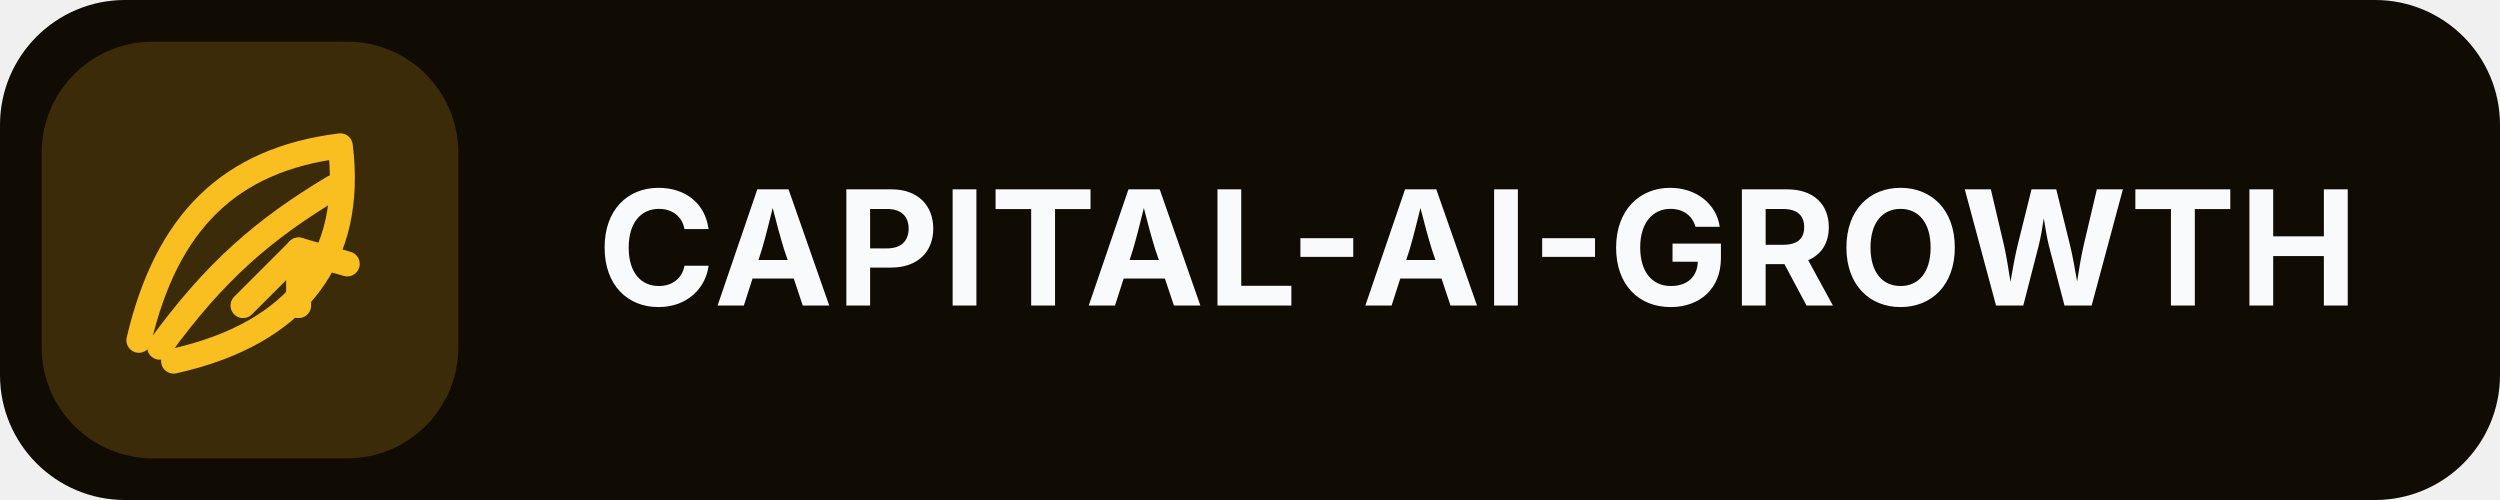
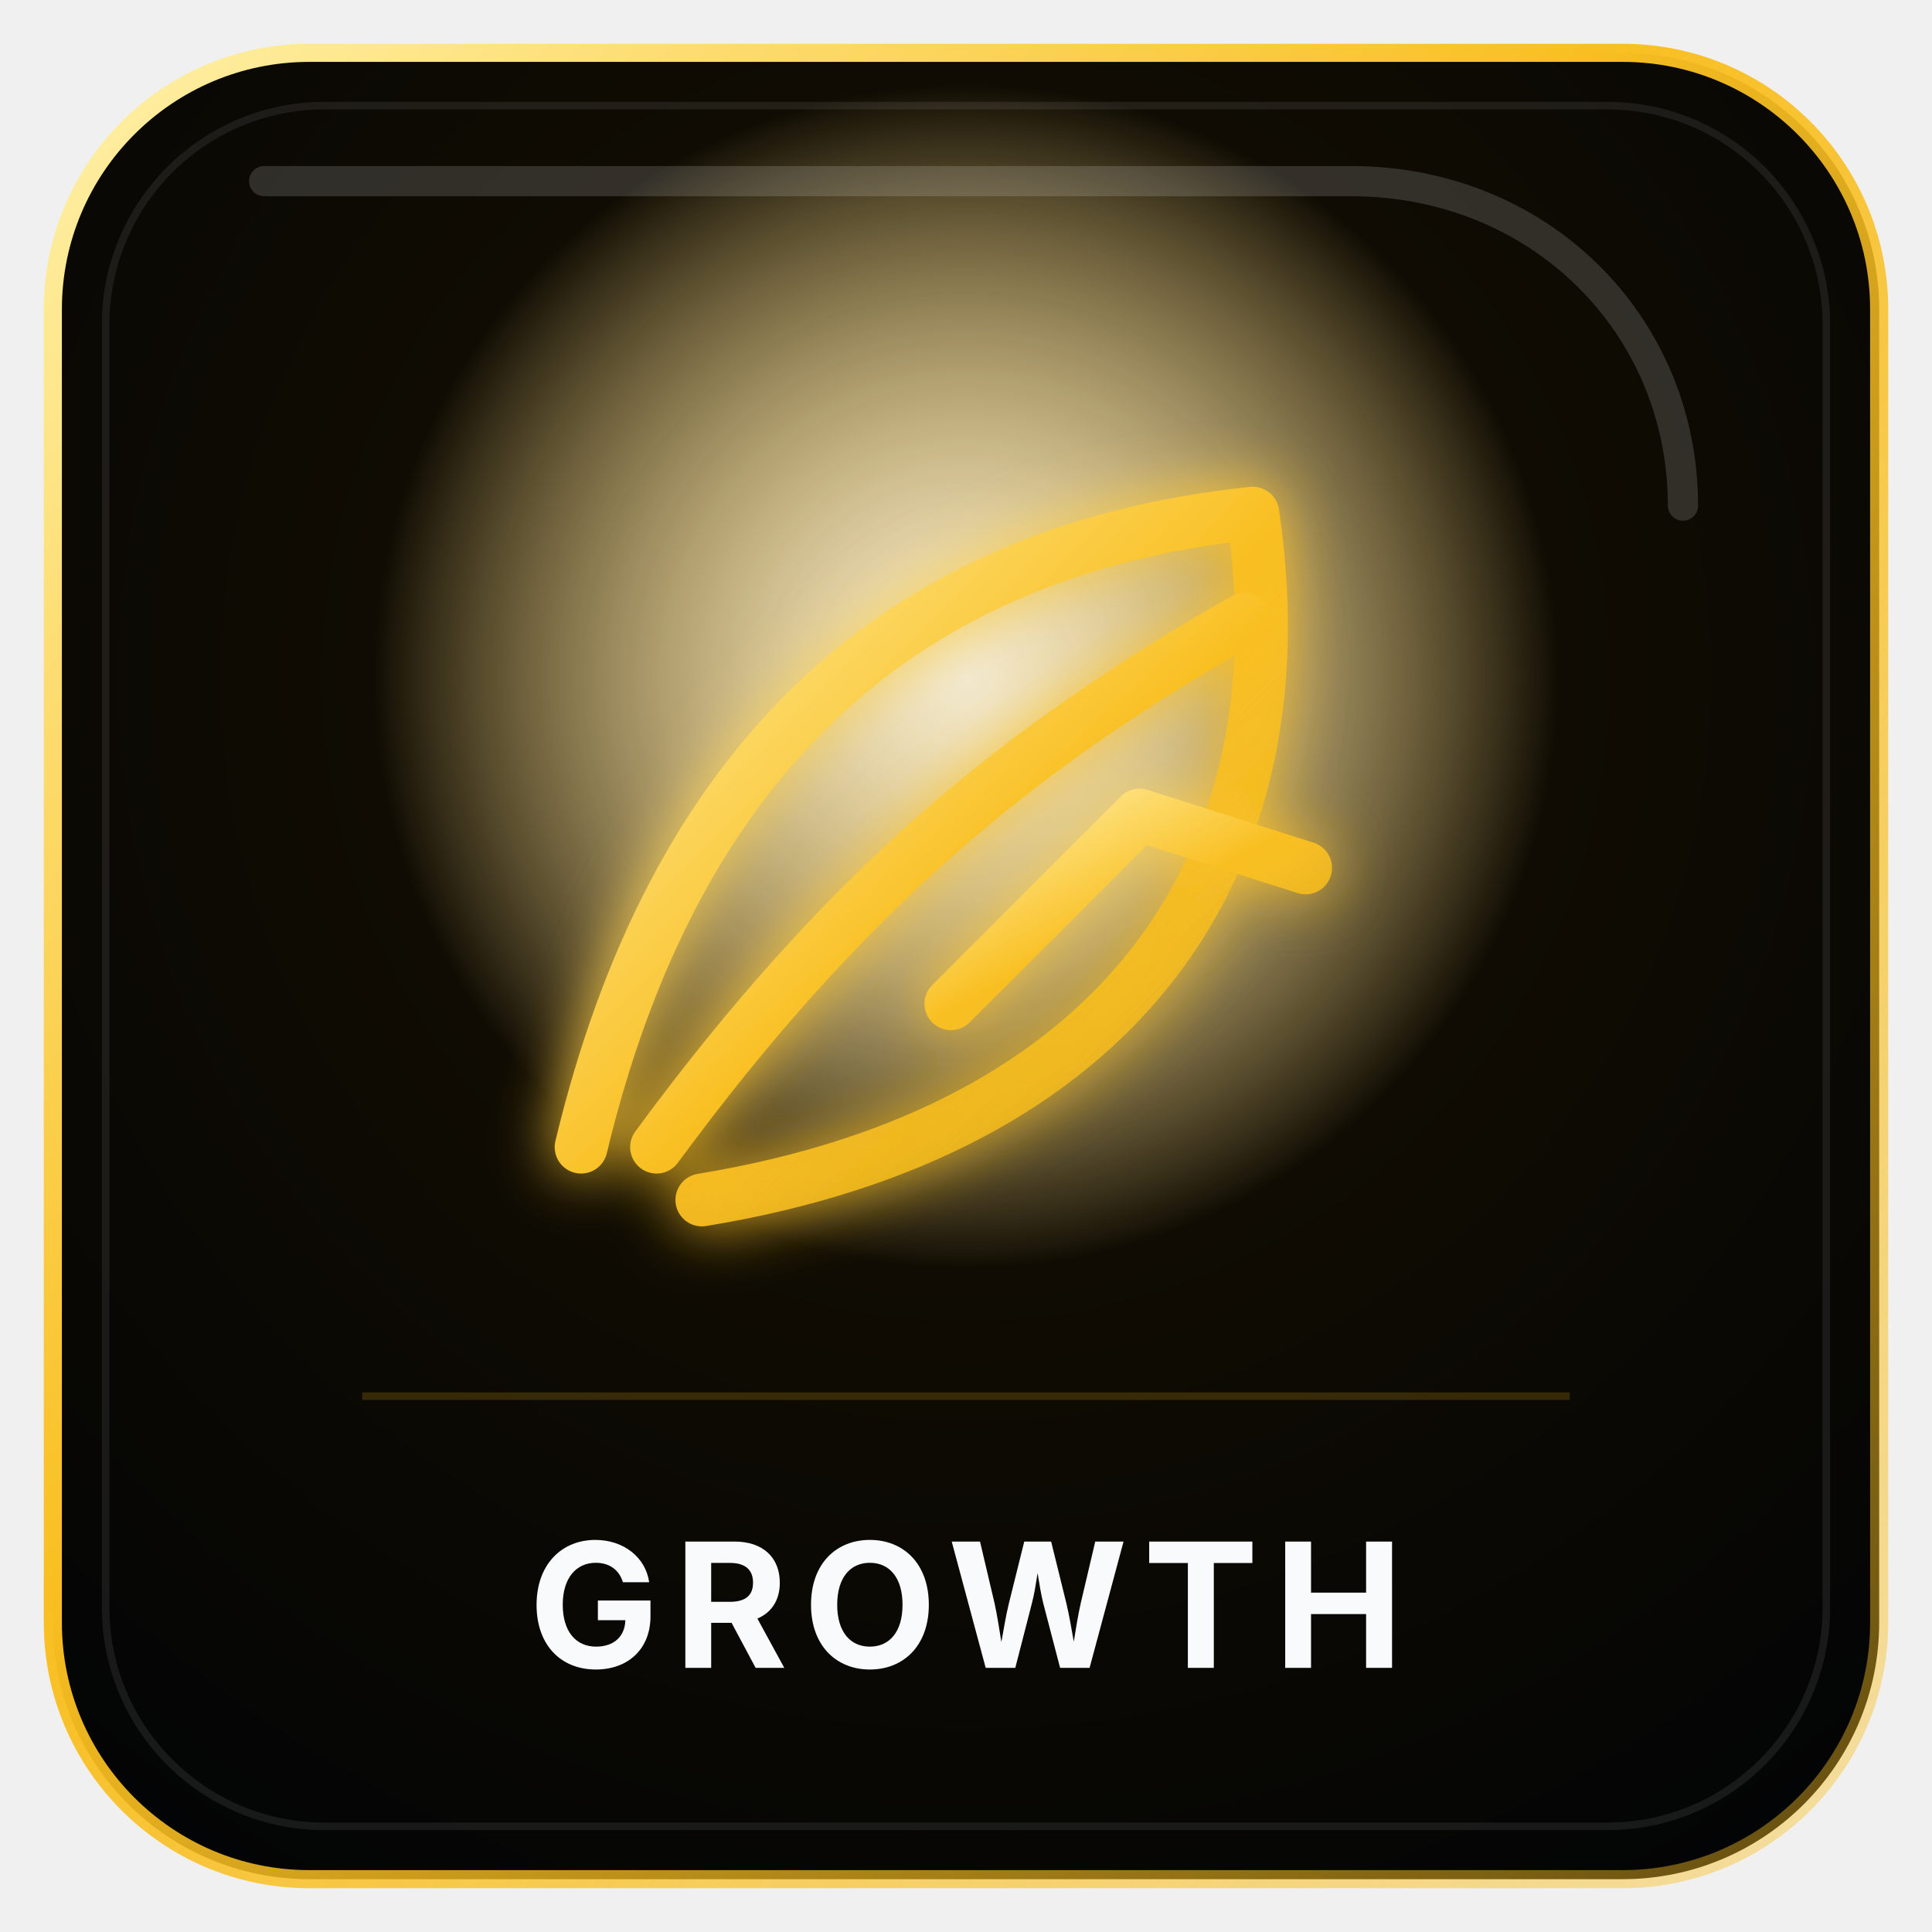
- <svg xmlns="http://www.w3.org/2000/svg" viewBox="0 0 360 72" role="img" aria-labelledby="title desc">
-   <rect width="360" height="72" rx="18" fill="#100C03" />
-   <rect x="6" y="6" width="60" height="60" rx="16" fill="#3B2B08" />
-   <g fill="none" stroke="#F9BF21" stroke-width="3.6" stroke-linecap="round" stroke-linejoin="round">
-     <path d="M20 49c4-17 13-26 29-28 2 16-6 27-24 31" />
-     <path d="M23 50c8-11 15-17 25-23" />
-     <path d="M35 44l8-8 7 2" />
-     <path d="M43 36v8" />
+ <svg xmlns="http://www.w3.org/2000/svg" width="256" height="256" viewBox="0 0 256 256" role="img" aria-labelledby="title desc" shape-rendering="geometricPrecision">
+   <defs>
+     <radialGradient id="bg" cx="50%" cy="34%" r="78%">
+       <stop offset="0%" stop-color="#F9BF21" stop-opacity=".14" />
+       <stop offset="42%" stop-color="#100C03" />
+       <stop offset="100%" stop-color="#030405" />
+     </radialGradient>
+     <linearGradient id="rim" x1="0" y1="0" x2="1" y2="1">
+       <stop offset="0%" stop-color="#FFF1A8" />
+       <stop offset="42%" stop-color="#F9BF21" />
+       <stop offset="100%" stop-color="#F9BF21" stop-opacity=".38" />
+     </linearGradient>
+     <linearGradient id="icon" x1="0" y1="0" x2="1" y2="1">
+       <stop offset="0%" stop-color="#FFF1A8" />
+       <stop offset="52%" stop-color="#F9BF21" />
+       <stop offset="100%" stop-color="#F9BF21" stop-opacity=".62" />
+     </linearGradient>
+     <filter id="glow" x="-40%" y="-40%" width="180%" height="180%">
+       <feGaussianBlur stdDeviation="4" result="b" />
+       <feMerge>
+         <feMergeNode in="b" />
+         <feMergeNode in="SourceGraphic" />
+       </feMerge>
+     </filter>
+   </defs>
+   <rect x="7" y="7" width="242" height="242" rx="34" fill="url(#bg)" stroke="url(#rim)" stroke-width="2.4" />
+   <rect x="14" y="14" width="228" height="228" rx="29" fill="none" stroke="#FFFFFF" stroke-opacity=".08" />
+   <path d="M35 24h144c25 0 44 19 44 43" fill="none" stroke="#FFFFFF" stroke-opacity=".15" stroke-width="4" stroke-linecap="round" />
+   <g transform="translate(0 -7)" fill="none" stroke="url(#icon)" stroke-width="7" stroke-linecap="round" stroke-linejoin="round" filter="url(#glow)">
+     <path d="M77 159c12-50 41-79 89-84 7 47-18 82-73 91" />
+     <path d="M87 159c25-34 48-53 78-70" />
+     <path d="M126 140l25-25 22 7" />
+     <path d="M151 115v25" />
  </g>
-   <text x="86" y="44" fill="#F8FAFC" font-family="Inter,Arial,sans-serif" font-size="23" font-weight="700" letter-spacing=".4">CAPITAL-AI-GROWTH</text>
+   <line x1="48" y1="185" x2="208" y2="185" stroke="#F9BF21" stroke-opacity=".18" />
+   <text x="128" y="221" text-anchor="middle" fill="#F8FAFC" font-family="Inter,Arial,sans-serif" font-size="23" font-weight="700" letter-spacing="2">GROWTH</text>
</svg>
